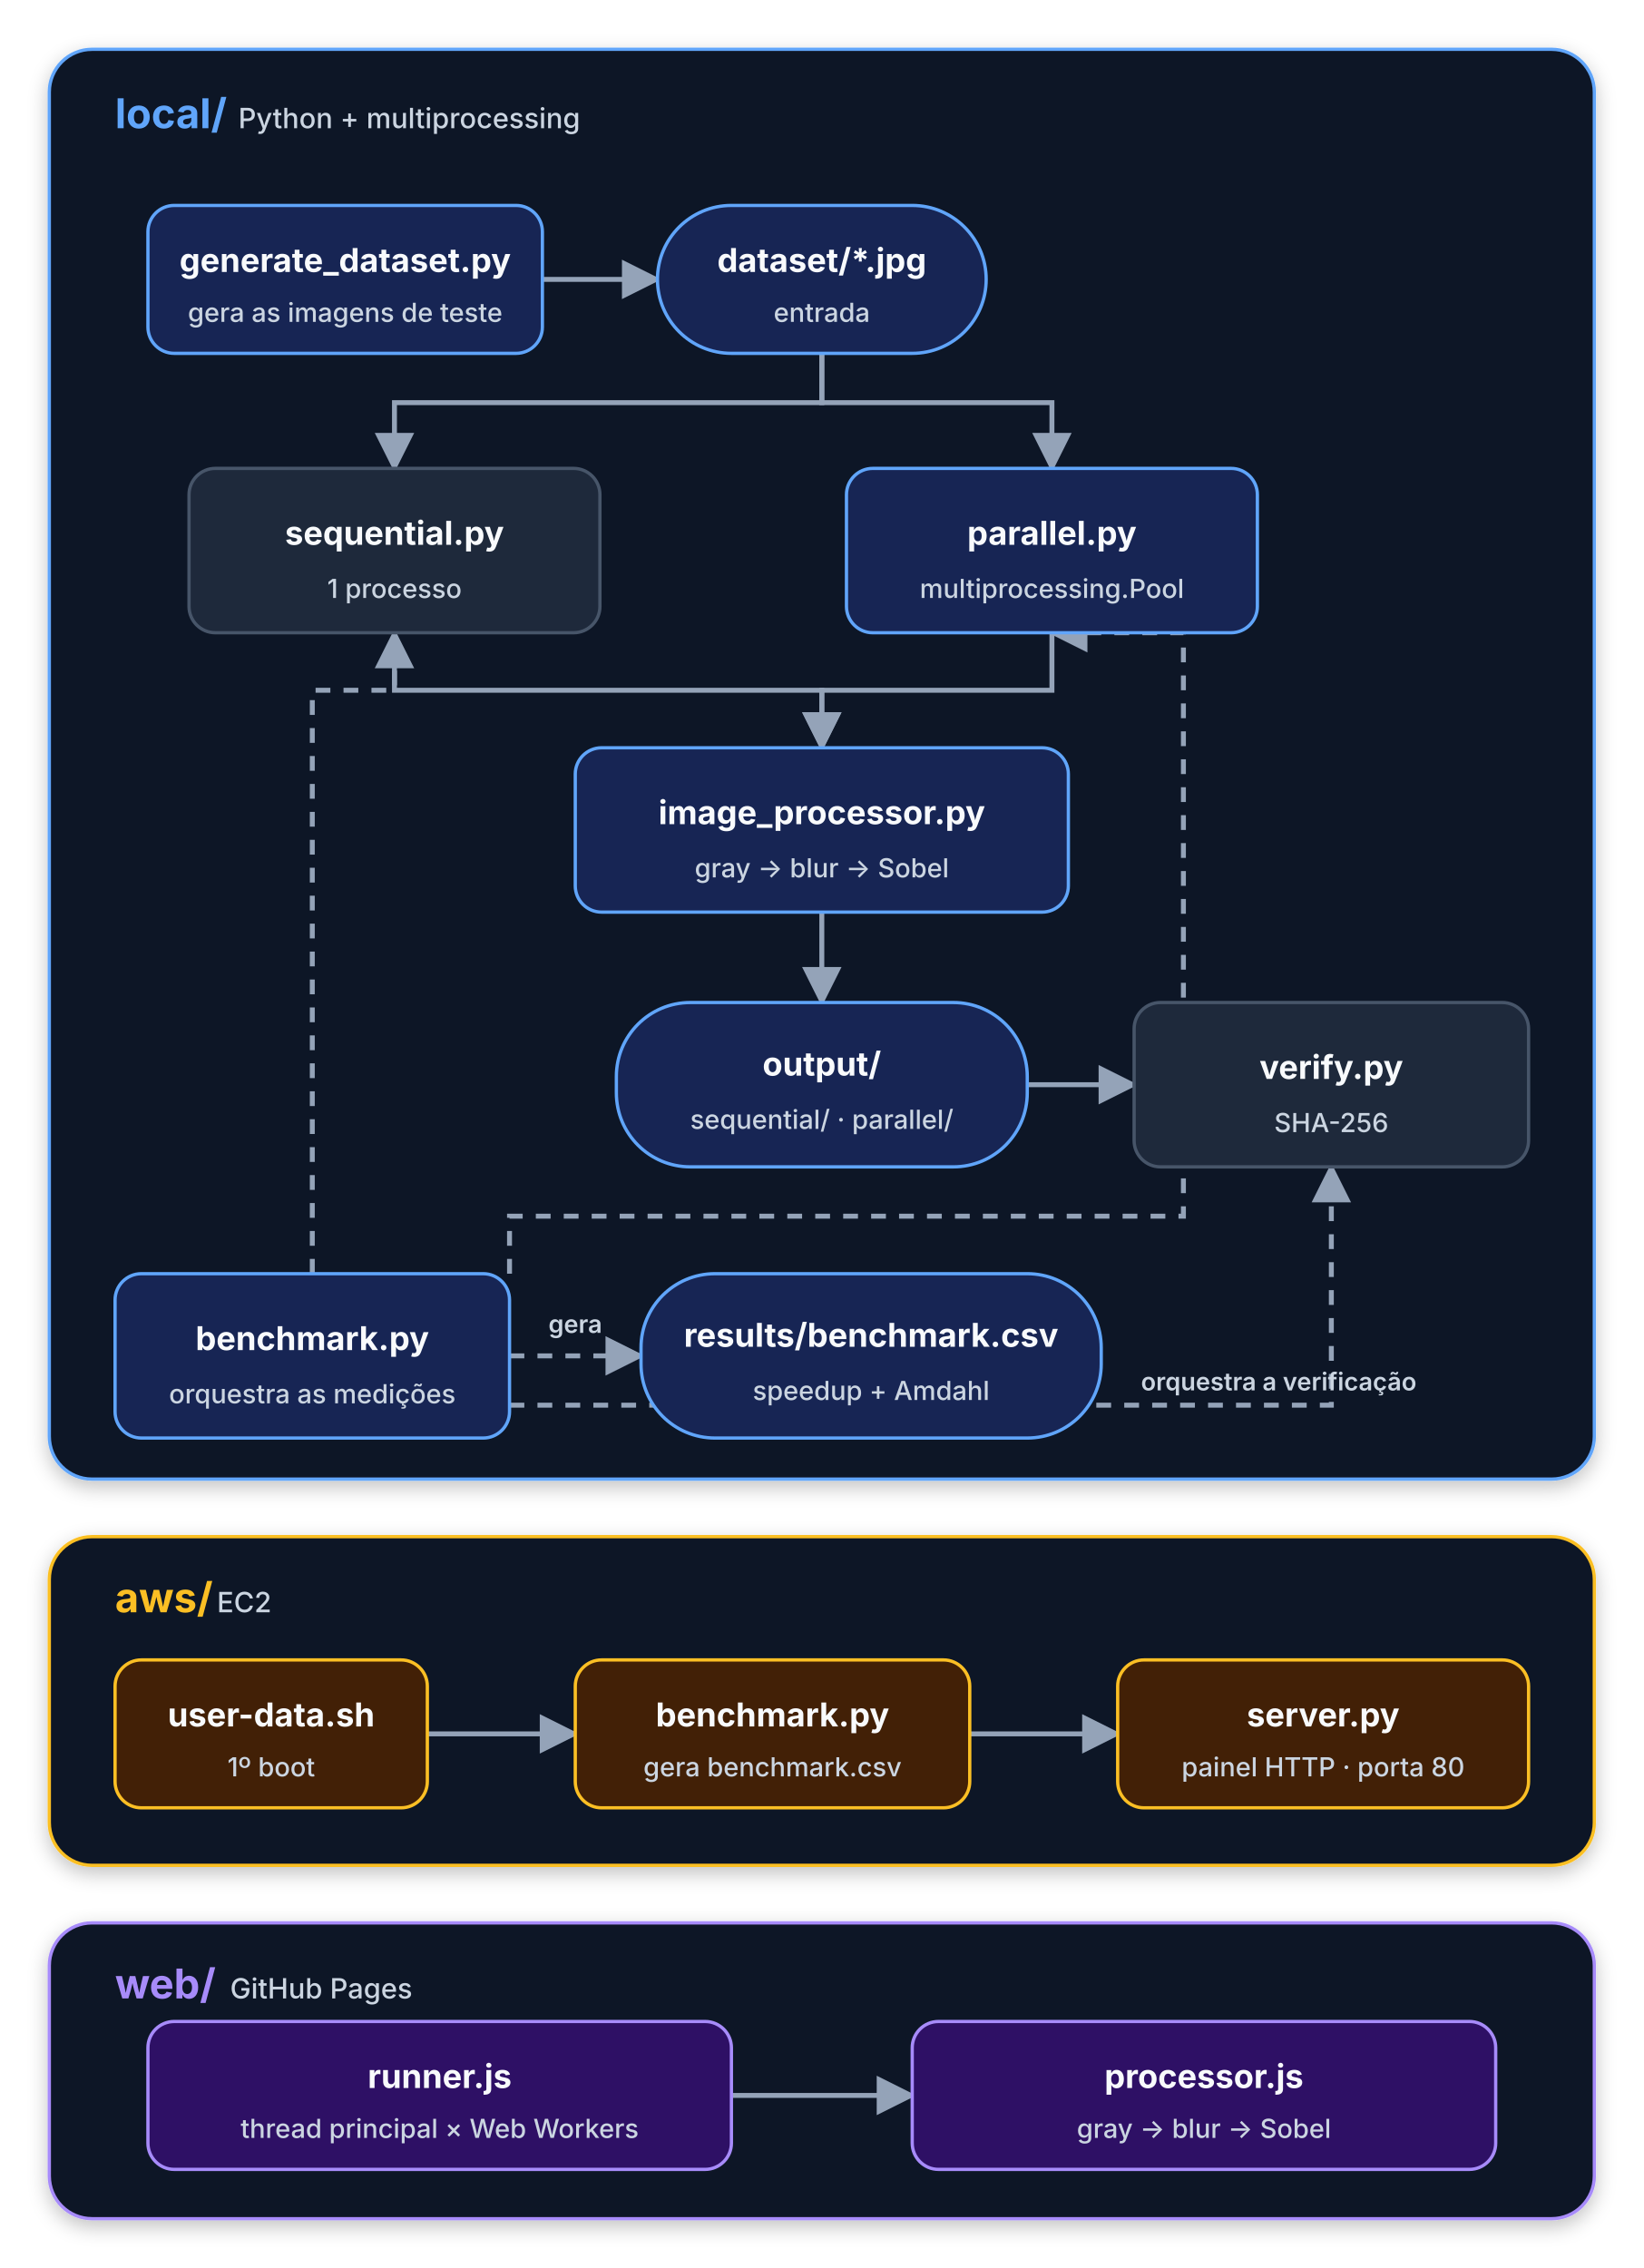
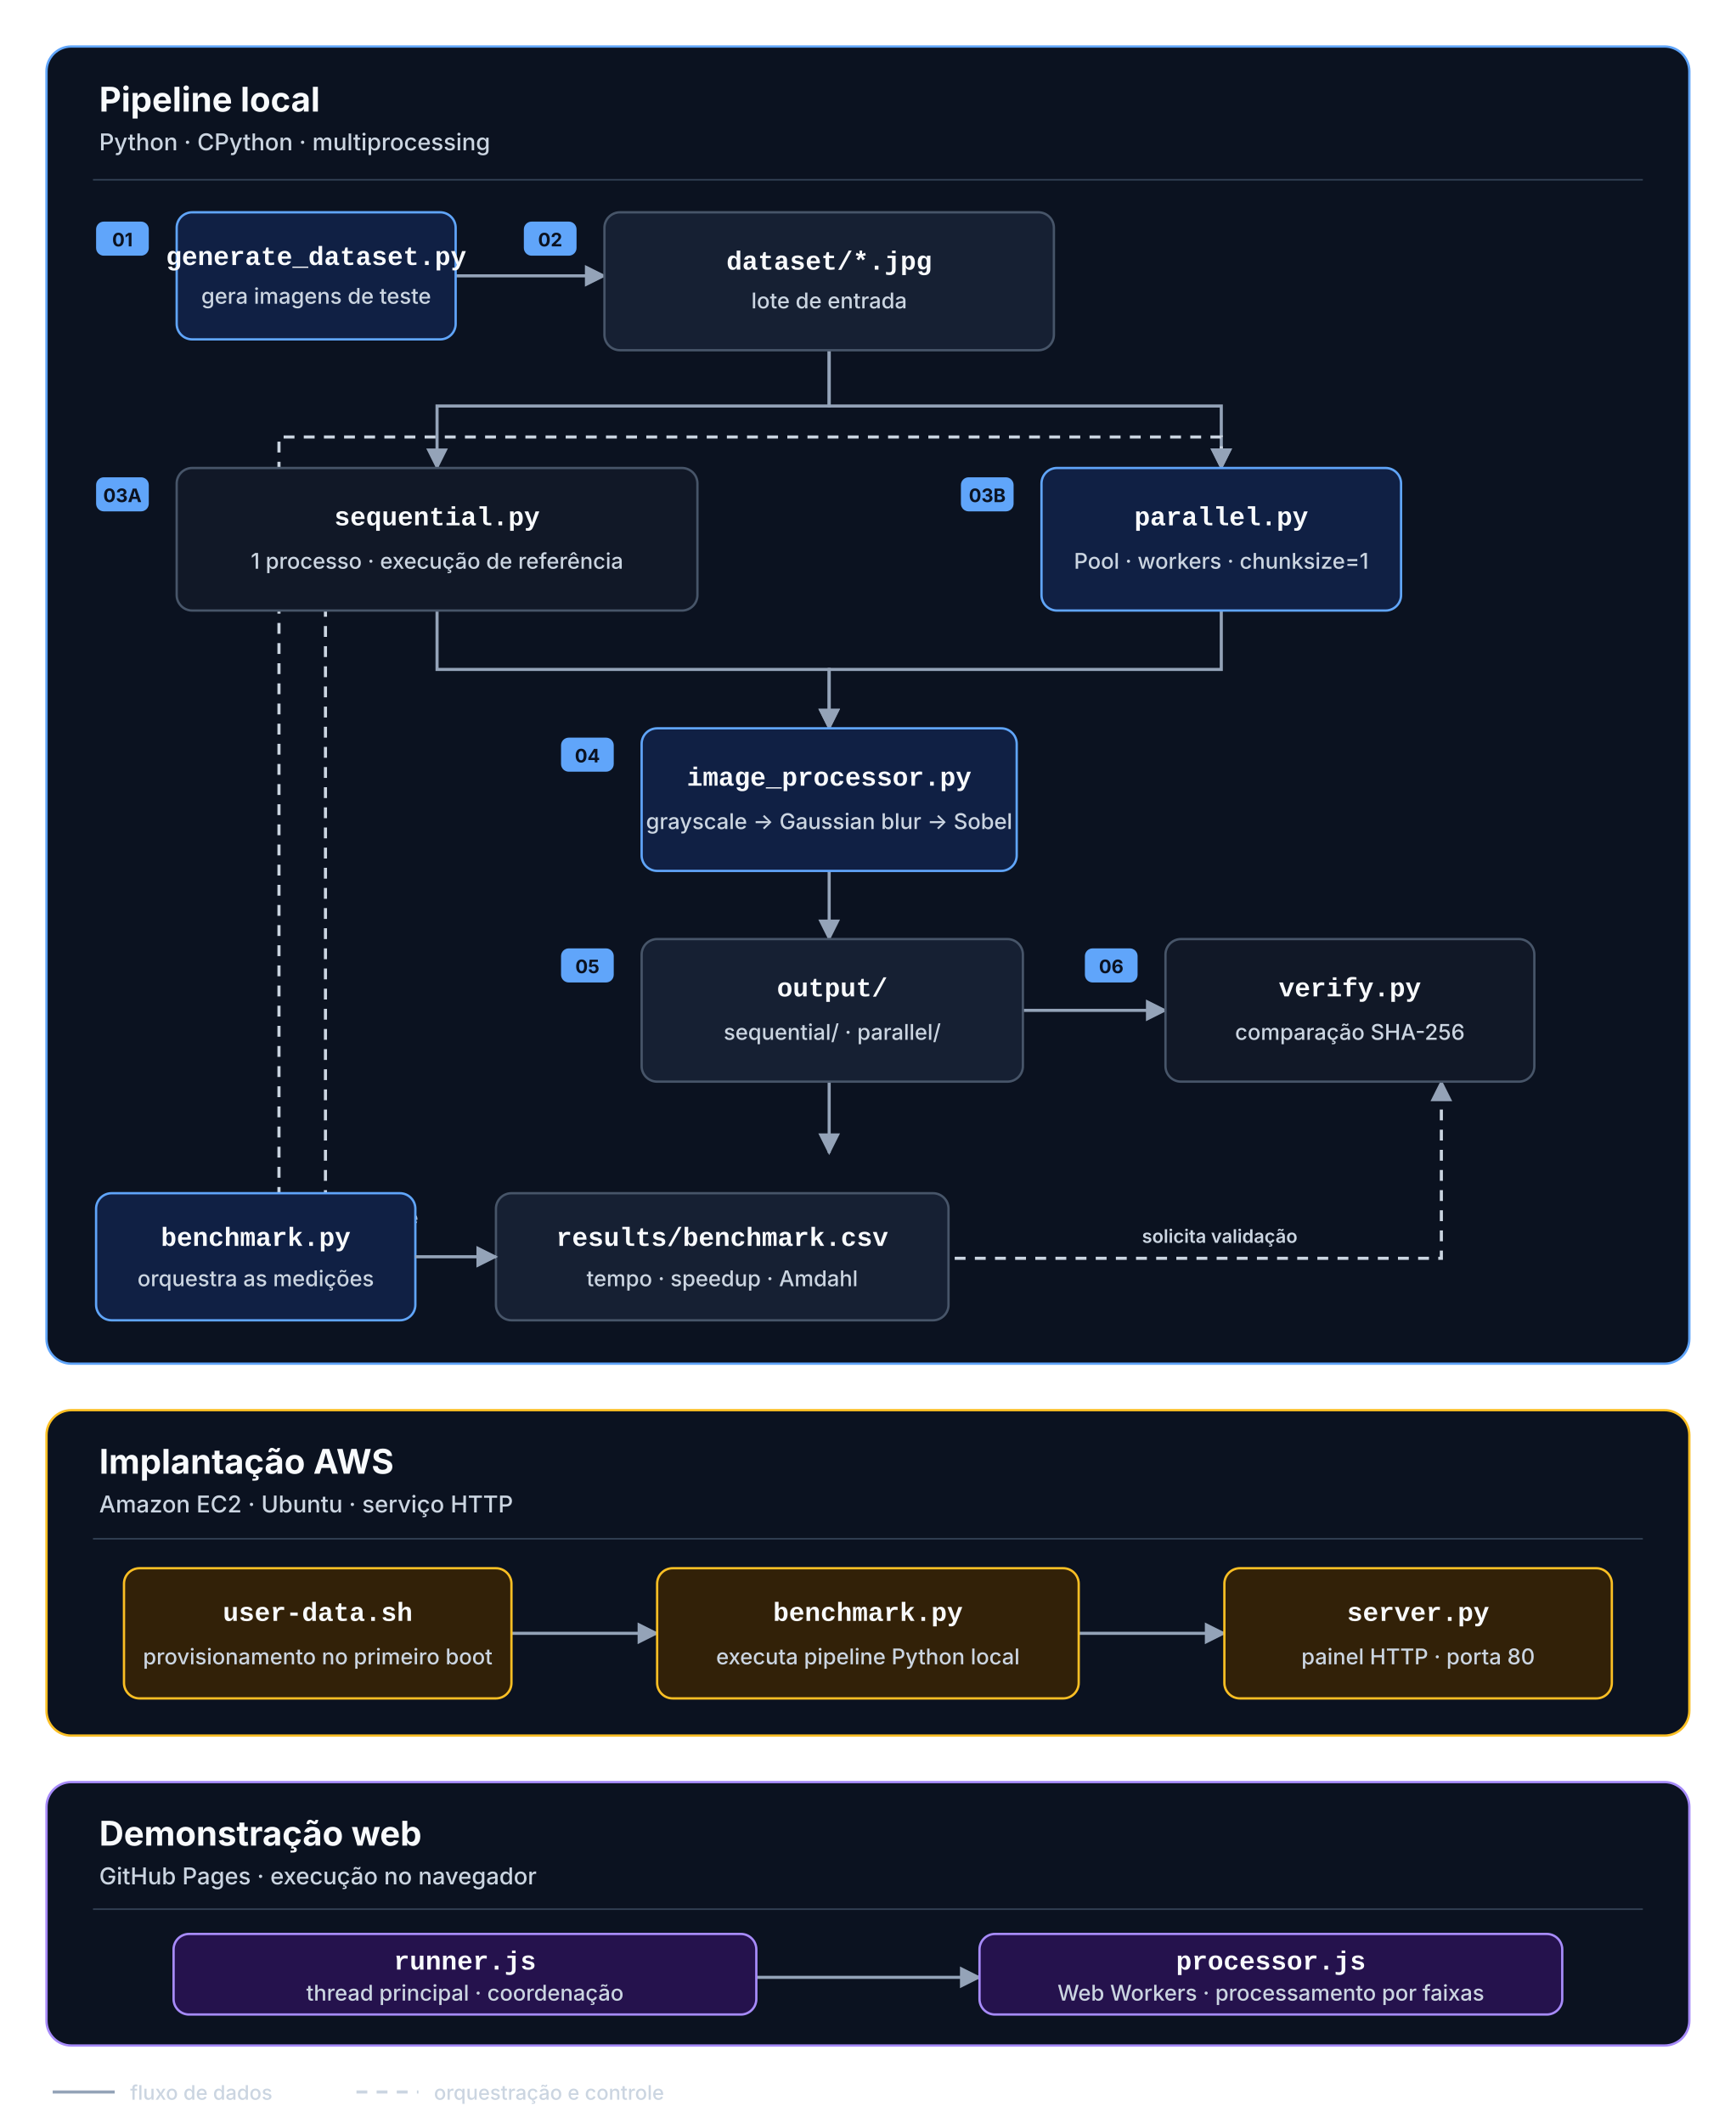
- <svg xmlns="http://www.w3.org/2000/svg" width="1000" height="1380" viewBox="0 0 1000 1380" role="img" aria-labelledby="title desc">
+ <svg xmlns="http://www.w3.org/2000/svg" width="1120" height="1370" viewBox="0 0 1120 1370" role="img" aria-labelledby="title desc">
  <defs>
-     <filter id="shadow" x="-15%" y="-15%" width="130%" height="140%">
-       <feDropShadow dx="0" dy="4" stdDeviation="6" flood-color="#020617" flood-opacity=".24" />
-     </filter>
-     <marker id="arrow" viewBox="0 0 10 10" refX="9" refY="5" markerWidth="8" markerHeight="8" orient="auto">
+     <marker id="arrow" viewBox="0 0 10 10" refX="9" refY="5" markerWidth="7" markerHeight="7" orient="auto">
      <path d="M0 0L10 5L0 10Z" fill="#94a3b8" />
    </marker>
    <style>
-       .section{fill:#111827;stroke-width:2;filter:url(#shadow)}
-       .local{stroke:#60a5fa}.aws{stroke:#fbbf24}.web{stroke:#a78bfa}
-       .node{fill:#1e293b;stroke:#475569;stroke-width:2}.blue{fill:#172554;stroke:#60a5fa}.amber{fill:#422006;stroke:#fbbf24}.violet{fill:#2e1065;stroke:#a78bfa}
-       .title{font:700 25px Inter,Segoe UI,Arial,sans-serif}.subtitle{font:500 17px Inter,Segoe UI,Arial,sans-serif;fill:#cbd5e1}
-       .label{font:700 20px Inter,Segoe UI,Arial,sans-serif;fill:#f8fafc;text-anchor:middle;dominant-baseline:middle}
-       .detail{font:500 16px Inter,Segoe UI,Arial,sans-serif;fill:#cbd5e1;text-anchor:middle;dominant-baseline:middle}
-       .edge{fill:none;stroke:#94a3b8;stroke-width:3;marker-end:url(#arrow)}.dash{stroke-dasharray:9 8}
-       .edge-label{font:600 15px Inter,Segoe UI,Arial,sans-serif;fill:#cbd5e1;text-anchor:middle}
+       .zone{fill:#0b1220;stroke:#334155;stroke-width:1.5}
+       .zone-local{stroke:#60a5fa}.zone-aws{stroke:#fbbf24}.zone-web{stroke:#a78bfa}
+       .header-line{stroke:#334155;stroke-width:1}
+       .node{fill:#111827;stroke:#475569;stroke-width:1.5}
+       .node-blue{fill:#102044;stroke:#60a5fa}.node-amber{fill:#322108;stroke:#fbbf24}.node-violet{fill:#25124d;stroke:#a78bfa}
+       .store{fill:#162033;stroke:#475569;stroke-width:1.5}
+       .edge{fill:none;stroke:#94a3b8;stroke-width:2;marker-end:url(#arrow)}
+       .control{fill:none;stroke:#cbd5e1;stroke-width:2;stroke-dasharray:7 6;marker-end:url(#arrow)}
+       .zone-title{font:700 22px Inter,Segoe UI,Arial,sans-serif;fill:#f8fafc}
+       .zone-meta{font:500 15px Inter,Segoe UI,Arial,sans-serif;fill:#cbd5e1}
+       .code{font:700 17px "SFMono-Regular",Consolas,"Liberation Mono",monospace;fill:#f8fafc;text-anchor:middle}
+       .detail{font:500 14px Inter,Segoe UI,Arial,sans-serif;fill:#cbd5e1;text-anchor:middle}
+       .tag{font:700 12px Inter,Segoe UI,Arial,sans-serif;fill:#0b1220;text-anchor:middle}
+       .edge-label{font:600 12px Inter,Segoe UI,Arial,sans-serif;fill:#cbd5e1;text-anchor:middle}
+       .legend{font:500 13px Inter,Segoe UI,Arial,sans-serif;fill:#cbd5e1}
    </style>
  </defs>
-   <rect class="section local" x="30" y="30" width="940" height="870" rx="26" />
-   <text class="title" x="70" y="78" fill="#60a5fa">local/</text>
-   <text class="subtitle" x="145" y="78">Python + multiprocessing</text>
-   <path class="edge" d="M330 170H400" />
-   <path class="edge" d="M500 215V245H240V285" />
-   <path class="edge" d="M500 215V245H640V285" />
-   <path class="edge" d="M240 385V420H500V455" />
-   <path class="edge" d="M640 385V420H500V455" />
-   <path class="edge" d="M500 555V610" />
-   <path class="edge" d="M625 660H690" />
-   <path class="edge dash" d="M190 775V420H240V385" />
-   <path class="edge dash" d="M310 775V740H720V385H640" />
-   <path class="edge dash" d="M310 825H390" />
-   <path class="edge dash" d="M310 855H810V710" />
-   <text class="edge-label" x="350" y="811">gera</text>
-   <text class="edge-label" x="778" y="846">orquestra a verificação</text>
-   <rect class="node blue" x="90" y="125" width="240" height="90" rx="16" />
-   <text class="label" x="210" y="158">generate_dataset.py</text>
-   <text class="detail" x="210" y="190">gera as imagens de teste</text>
-   <rect class="node blue" x="400" y="125" width="200" height="90" rx="45" />
-   <text class="label" x="500" y="158">dataset/*.jpg</text>
-   <text class="detail" x="500" y="190">entrada</text>
-   <rect class="node" x="115" y="285" width="250" height="100" rx="16" />
-   <text class="label" x="240" y="324">sequential.py</text>
-   <text class="detail" x="240" y="358">1 processo</text>
-   <rect class="node blue" x="515" y="285" width="250" height="100" rx="16" />
-   <text class="label" x="640" y="324">parallel.py</text>
-   <text class="detail" x="640" y="358">multiprocessing.Pool</text>
-   <rect class="node blue" x="350" y="455" width="300" height="100" rx="16" />
-   <text class="label" x="500" y="494">image_processor.py</text>
-   <text class="detail" x="500" y="528">gray → blur → Sobel</text>
-   <rect class="node blue" x="375" y="610" width="250" height="100" rx="45" />
-   <text class="label" x="500" y="647">output/</text>
-   <text class="detail" x="500" y="681">sequential/ · parallel/</text>
-   <rect class="node" x="690" y="610" width="240" height="100" rx="16" />
-   <text class="label" x="810" y="649">verify.py</text>
-   <text class="detail" x="810" y="683">SHA-256</text>
-   <rect class="node blue" x="70" y="775" width="240" height="100" rx="16" />
-   <text class="label" x="190" y="814">benchmark.py</text>
-   <text class="detail" x="190" y="848">orquestra as medições</text>
-   <rect class="node blue" x="390" y="775" width="280" height="100" rx="45" />
-   <text class="label" x="530" y="812">results/benchmark.csv</text>
-   <text class="detail" x="530" y="846">speedup + Amdahl</text>
-   <rect class="section aws" x="30" y="935" width="940" height="200" rx="26" />
-   <text class="title" x="70" y="981" fill="#fbbf24">aws/</text>
-   <text class="subtitle" x="132" y="981">EC2</text>
-   <path class="edge" d="M260 1055H350" />
-   <path class="edge" d="M590 1055H680" />
-   <rect class="node amber" x="70" y="1010" width="190" height="90" rx="16" />
-   <text class="label" x="165" y="1043">user-data.sh</text>
-   <text class="detail" x="165" y="1075">1º boot</text>
-   <rect class="node amber" x="350" y="1010" width="240" height="90" rx="16" />
-   <text class="label" x="470" y="1043">benchmark.py</text>
-   <text class="detail" x="470" y="1075">gera benchmark.csv</text>
-   <rect class="node amber" x="680" y="1010" width="250" height="90" rx="16" />
-   <text class="label" x="805" y="1043">server.py</text>
-   <text class="detail" x="805" y="1075">painel HTTP · porta 80</text>
-   <rect class="section web" x="30" y="1170" width="940" height="180" rx="26" />
-   <text class="title" x="70" y="1216" fill="#a78bfa">web/</text>
-   <text class="subtitle" x="140" y="1216">GitHub Pages</text>
-   <path class="edge" d="M445 1275H555" />
-   <rect class="node violet" x="90" y="1230" width="355" height="90" rx="16" />
-   <text class="label" x="267.5" y="1263">runner.js</text>
-   <text class="detail" x="267.5" y="1295">thread principal × Web Workers</text>
-   <rect class="node violet" x="555" y="1230" width="355" height="90" rx="16" />
-   <text class="label" x="732.5" y="1263">processor.js</text>
-   <text class="detail" x="732.5" y="1295">gray → blur → Sobel</text>
+   <rect class="zone zone-local" x="30" y="30" width="1060" height="850" rx="16" />
+   <text class="zone-title" x="64" y="72">Pipeline local</text>
+   <text class="zone-meta" x="64" y="97">Python · CPython · multiprocessing</text>
+   <line class="header-line" x1="60" y1="116" x2="1060" y2="116" />
+   <path class="edge" d="M294 178H390" />
+   <path class="edge" d="M535 226V262H282V302" />
+   <path class="edge" d="M535 226V262H788V302" />
+   <path class="edge" d="M282 394V432H535V470" />
+   <path class="edge" d="M788 394V432H535V470" />
+   <path class="edge" d="M535 562V606" />
+   <path class="edge" d="M660 652H752" />
+   <path class="edge" d="M535 698V744" />
+   <path class="control" d="M268 808H210V348H162" />
+   <path class="control" d="M268 828H180V282H788V302" />
+   <path class="control" d="M512 812H930V698" />
+   <text class="edge-label" x="224" y="790">executa e mede</text>
+   <text class="edge-label" x="787" y="802">solicita validação</text>
+   <rect x="62" y="143" width="34" height="22" rx="5" fill="#60a5fa" />
+   <text class="tag" x="79" y="159">01</text>
+   <rect class="node node-blue" x="114" y="137" width="180" height="82" rx="10" />
+   <text class="code" x="204" y="171">generate_dataset.py</text>
+   <text class="detail" x="204" y="196">gera imagens de teste</text>
+   <rect x="338" y="143" width="34" height="22" rx="5" fill="#60a5fa" />
+   <text class="tag" x="355" y="159">02</text>
+   <rect class="store" x="390" y="137" width="290" height="89" rx="10" />
+   <text class="code" x="535" y="174">dataset/*.jpg</text>
+   <text class="detail" x="535" y="199">lote de entrada</text>
+   <rect x="62" y="308" width="34" height="22" rx="5" fill="#60a5fa" />
+   <text class="tag" x="79" y="324">03A</text>
+   <rect class="node" x="114" y="302" width="336" height="92" rx="10" />
+   <text class="code" x="282" y="339">sequential.py</text>
+   <text class="detail" x="282" y="367">1 processo · execução de referência</text>
+   <rect x="620" y="308" width="34" height="22" rx="5" fill="#60a5fa" />
+   <text class="tag" x="637" y="324">03B</text>
+   <rect class="node node-blue" x="672" y="302" width="232" height="92" rx="10" />
+   <text class="code" x="788" y="339">parallel.py</text>
+   <text class="detail" x="788" y="367">Pool · workers · chunksize=1</text>
+   <rect x="362" y="476" width="34" height="22" rx="5" fill="#60a5fa" />
+   <text class="tag" x="379" y="492">04</text>
+   <rect class="node node-blue" x="414" y="470" width="242" height="92" rx="10" />
+   <text class="code" x="535" y="507">image_processor.py</text>
+   <text class="detail" x="535" y="535">grayscale → Gaussian blur → Sobel</text>
+   <rect x="362" y="612" width="34" height="22" rx="5" fill="#60a5fa" />
+   <text class="tag" x="379" y="628">05</text>
+   <rect class="store" x="414" y="606" width="246" height="92" rx="10" />
+   <text class="code" x="537" y="643">output/</text>
+   <text class="detail" x="537" y="671">sequential/ · parallel/</text>
+   <rect x="700" y="612" width="34" height="22" rx="5" fill="#60a5fa" />
+   <text class="tag" x="717" y="628">06</text>
+   <rect class="node" x="752" y="606" width="238" height="92" rx="10" />
+   <text class="code" x="871" y="643">verify.py</text>
+   <text class="detail" x="871" y="671">comparação SHA-256</text>
+   <rect class="node node-blue" x="62" y="770" width="206" height="82" rx="10" />
+   <text class="code" x="165" y="804">benchmark.py</text>
+   <text class="detail" x="165" y="830">orquestra as medições</text>
+   <rect class="store" x="320" y="770" width="292" height="82" rx="10" />
+   <text class="code" x="466" y="804">results/benchmark.csv</text>
+   <text class="detail" x="466" y="830">tempo · speedup · Amdahl</text>
+   <path class="edge" d="M268 811H320" />
+   <rect class="zone zone-aws" x="30" y="910" width="1060" height="210" rx="16" />
+   <text class="zone-title" x="64" y="951">Implantação AWS</text>
+   <text class="zone-meta" x="64" y="976">Amazon EC2 · Ubuntu · serviço HTTP</text>
+   <line class="header-line" x1="60" y1="993" x2="1060" y2="993" />
+   <path class="edge" d="M330 1054H424" />
+   <path class="edge" d="M696 1054H790" />
+   <rect class="node node-amber" x="80" y="1012" width="250" height="84" rx="10" />
+   <text class="code" x="205" y="1046">user-data.sh</text>
+   <text class="detail" x="205" y="1074">provisionamento no primeiro boot</text>
+   <rect class="node node-amber" x="424" y="1012" width="272" height="84" rx="10" />
+   <text class="code" x="560" y="1046">benchmark.py</text>
+   <text class="detail" x="560" y="1074">executa pipeline Python local</text>
+   <rect class="node node-amber" x="790" y="1012" width="250" height="84" rx="10" />
+   <text class="code" x="915" y="1046">server.py</text>
+   <text class="detail" x="915" y="1074">painel HTTP · porta 80</text>
+   <rect class="zone zone-web" x="30" y="1150" width="1060" height="170" rx="16" />
+   <text class="zone-title" x="64" y="1191">Demonstração web</text>
+   <text class="zone-meta" x="64" y="1216">GitHub Pages · execução no navegador</text>
+   <line class="header-line" x1="60" y1="1232" x2="1060" y2="1232" />
+   <path class="edge" d="M488 1276H632" />
+   <rect class="node node-violet" x="112" y="1248" width="376" height="52" rx="10" />
+   <text class="code" x="300" y="1271">runner.js</text>
+   <text class="detail" x="300" y="1291">thread principal · coordenação</text>
+   <rect class="node node-violet" x="632" y="1248" width="376" height="52" rx="10" />
+   <text class="code" x="820" y="1271">processor.js</text>
+   <text class="detail" x="820" y="1291">Web Workers · processamento por faixas</text>
+   <line x1="34" y1="1350" x2="74" y2="1350" stroke="#94a3b8" stroke-width="2" />
+   <text class="legend" x="84" y="1355">fluxo de dados</text>
+   <line x1="230" y1="1350" x2="270" y2="1350" stroke="#cbd5e1" stroke-width="2" stroke-dasharray="7 6" />
+   <text class="legend" x="280" y="1355">orquestração e controle</text>
</svg>
